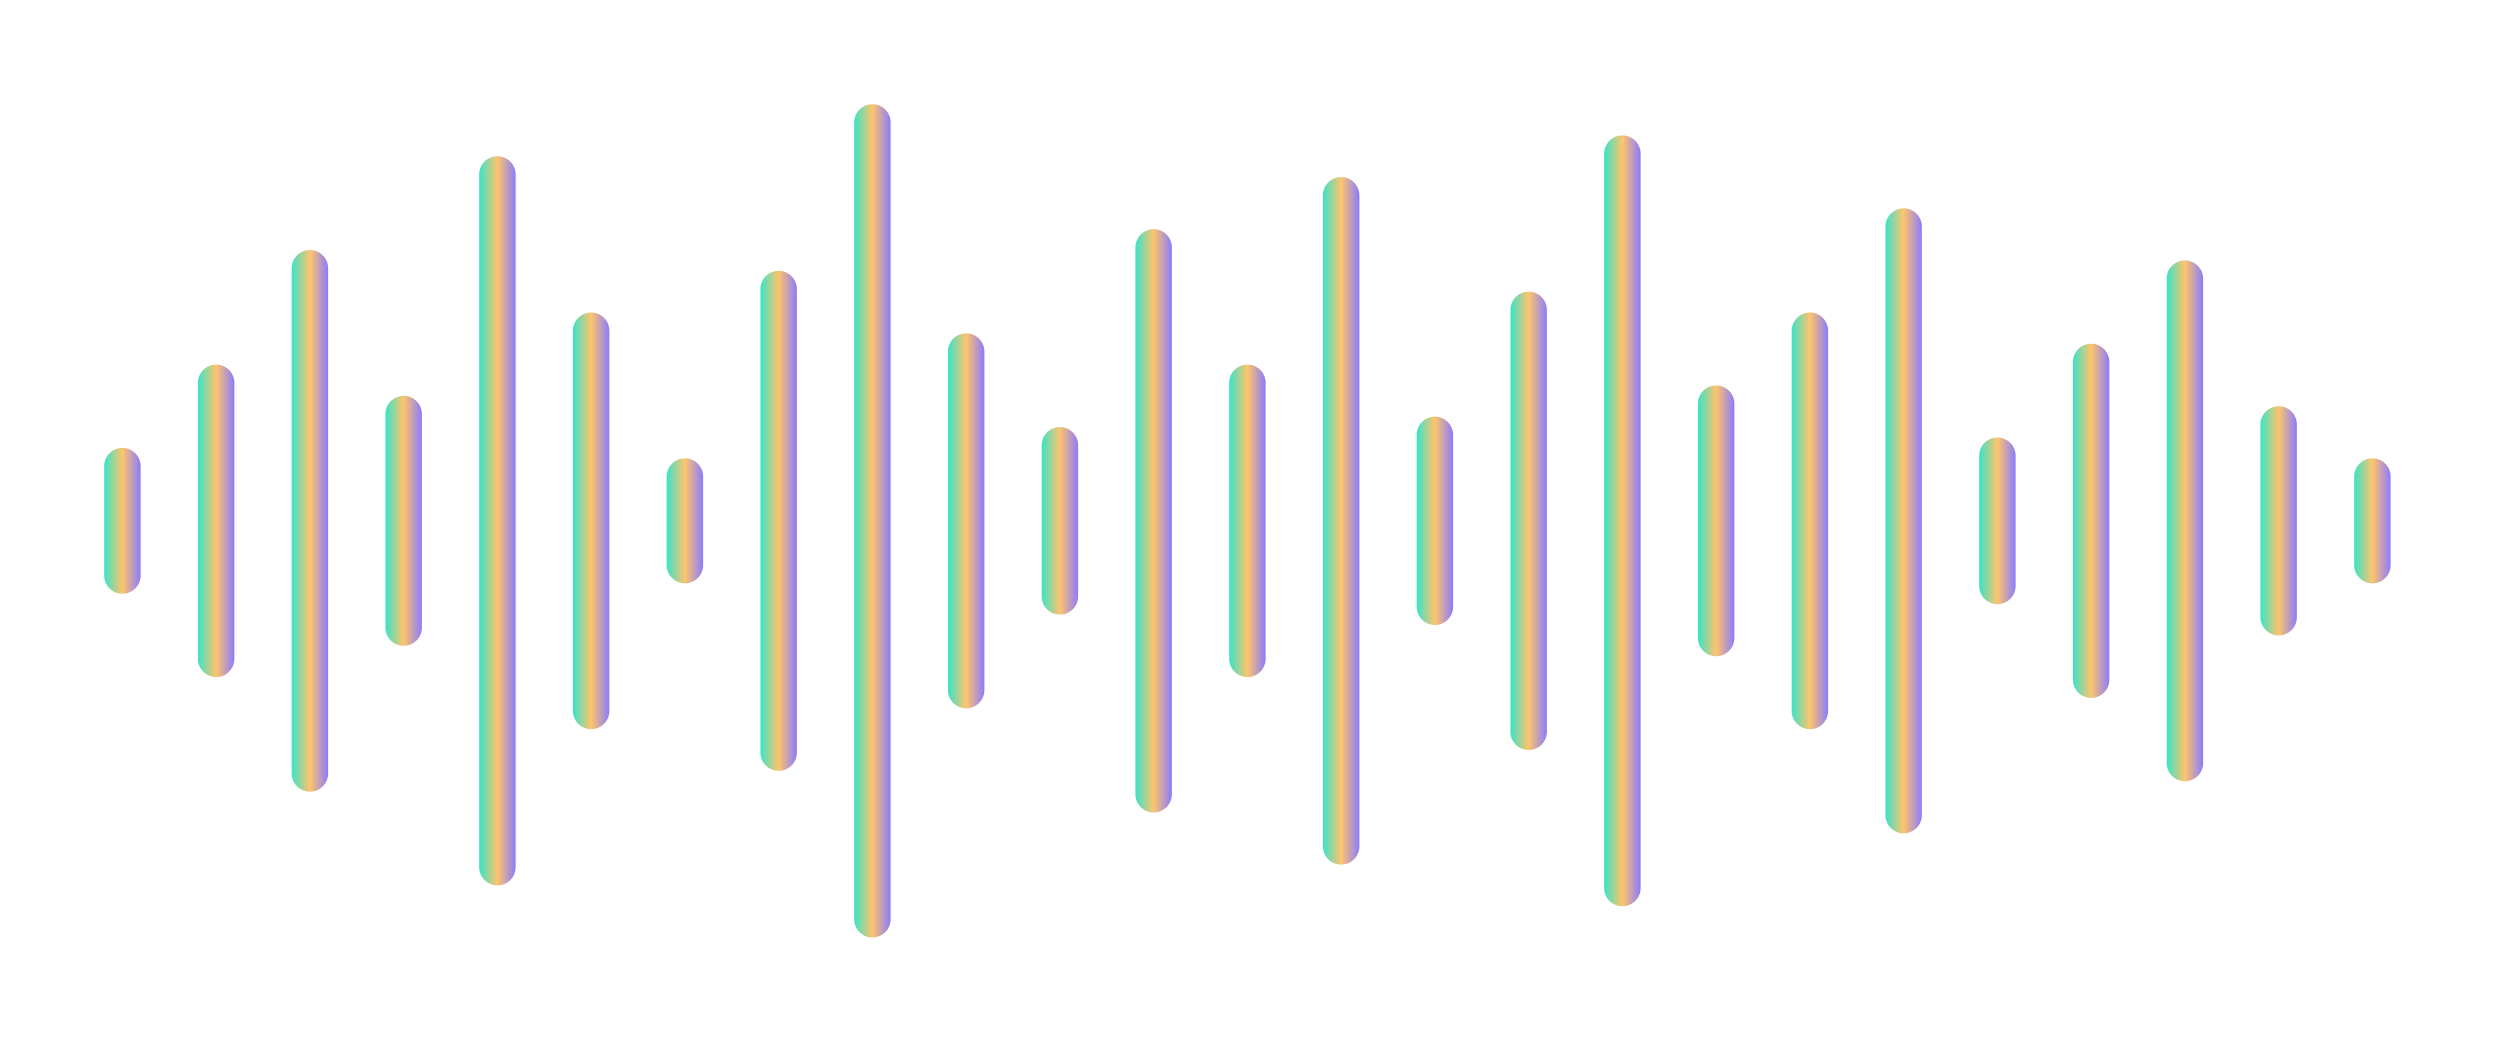
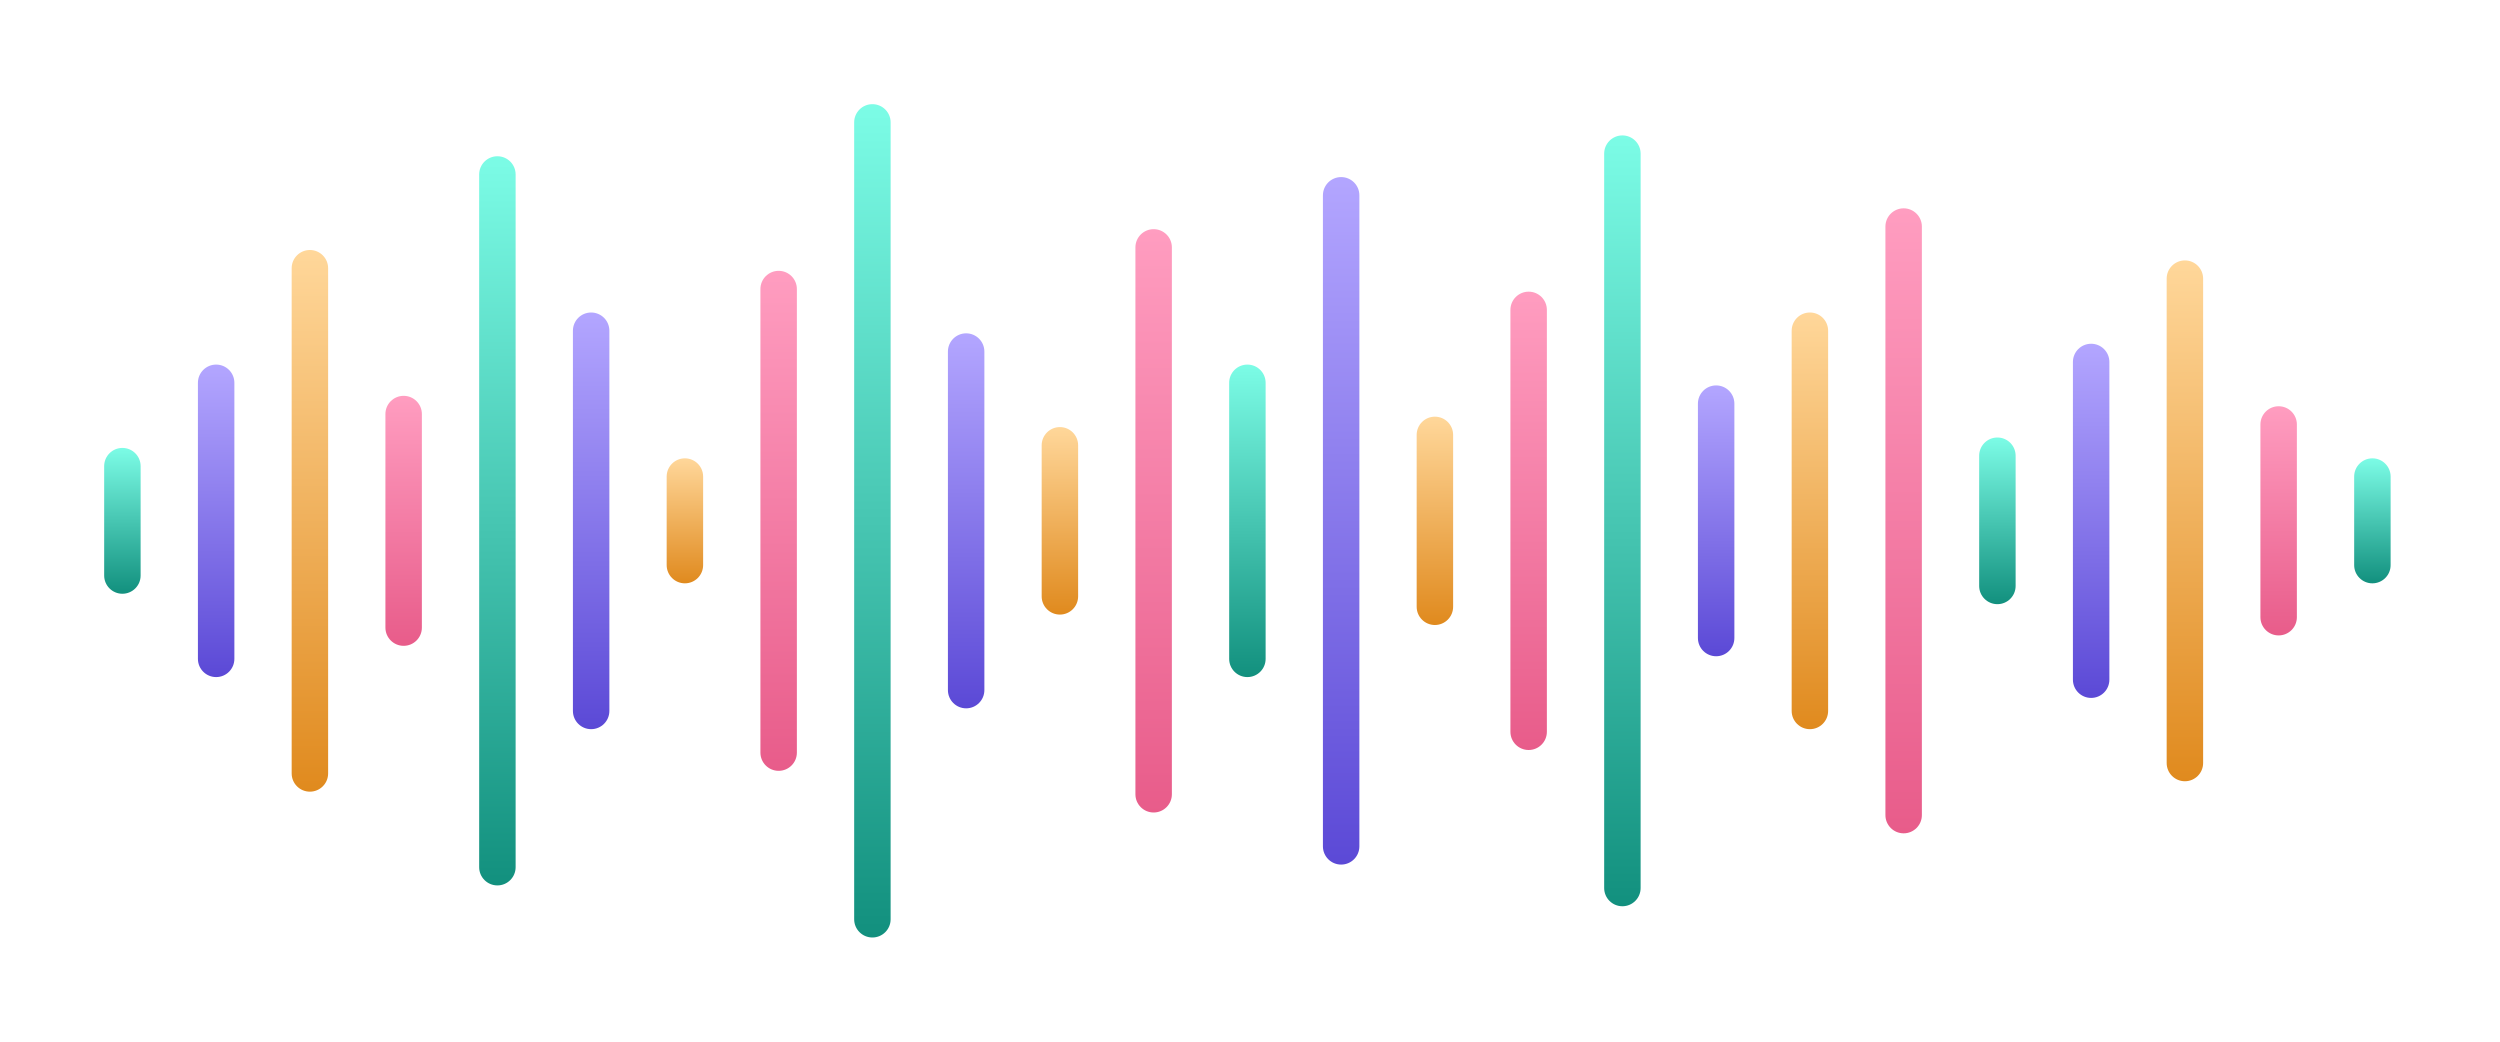
<svg xmlns="http://www.w3.org/2000/svg" viewBox="0 0 480 200" fill="none" role="img" aria-label="Voice agent waveform">
  <defs>
-     <linearGradient id="vw-g" x1="0" y1="0" x2="1" y2="0">
-       <stop stop-color="#38E4C9" />
-       <stop offset=".5" stop-color="#FFC46B" />
-       <stop offset="1" stop-color="#8B7BFF" />
+     <linearGradient id="vw-aqua" x1="0" y1="0" x2="0" y2="1">
+       <stop stop-color="#7CFCE6" />
+       <stop offset="1" stop-color="#12907E" />
+     </linearGradient>
+     <linearGradient id="vw-violet" x1="0" y1="0" x2="0" y2="1">
+       <stop stop-color="#B3A6FF" />
+       <stop offset="1" stop-color="#5B49D6" />
+     </linearGradient>
+     <linearGradient id="vw-amber" x1="0" y1="0" x2="0" y2="1">
+       <stop stop-color="#FFD79A" />
+       <stop offset="1" stop-color="#E08A1E" />
+     </linearGradient>
+     <linearGradient id="vw-pink" x1="0" y1="0" x2="0" y2="1">
+       <stop stop-color="#FF9DC0" />
+       <stop offset="1" stop-color="#E85C8A" />
    </linearGradient>
  </defs>
-   <g fill="url(#vw-g)">
-     <rect x="20" y="86" width="7" height="28" rx="3.5" />
-     <rect x="38" y="70" width="7" height="60" rx="3.5" />
-     <rect x="56" y="48" width="7" height="104" rx="3.5" />
-     <rect x="74" y="76" width="7" height="48" rx="3.5" />
-     <rect x="92" y="30" width="7" height="140" rx="3.5" />
-     <rect x="110" y="60" width="7" height="80" rx="3.5" />
-     <rect x="128" y="88" width="7" height="24" rx="3.5" />
-     <rect x="146" y="52" width="7" height="96" rx="3.5" />
-     <rect x="164" y="20" width="7" height="160" rx="3.5" />
-     <rect x="182" y="64" width="7" height="72" rx="3.5" />
-     <rect x="200" y="82" width="7" height="36" rx="3.5" />
-     <rect x="218" y="44" width="7" height="112" rx="3.5" />
-     <rect x="236" y="70" width="7" height="60" rx="3.5" />
-     <rect x="254" y="34" width="7" height="132" rx="3.5" />
-     <rect x="272" y="80" width="7" height="40" rx="3.5" />
-     <rect x="290" y="56" width="7" height="88" rx="3.5" />
-     <rect x="308" y="26" width="7" height="148" rx="3.5" />
-     <rect x="326" y="74" width="7" height="52" rx="3.5" />
-     <rect x="344" y="60" width="7" height="80" rx="3.5" />
-     <rect x="362" y="40" width="7" height="120" rx="3.5" />
-     <rect x="380" y="84" width="7" height="32" rx="3.5" />
-     <rect x="398" y="66" width="7" height="68" rx="3.5" />
-     <rect x="416" y="50" width="7" height="100" rx="3.5" />
-     <rect x="434" y="78" width="7" height="44" rx="3.5" />
-     <rect x="452" y="88" width="7" height="24" rx="3.5" />
+   <g>
+     <rect x="20" y="86" width="7" height="28" rx="3.5" fill="url(#vw-aqua)" />
+     <rect x="38" y="70" width="7" height="60" rx="3.5" fill="url(#vw-violet)" />
+     <rect x="56" y="48" width="7" height="104" rx="3.5" fill="url(#vw-amber)" />
+     <rect x="74" y="76" width="7" height="48" rx="3.5" fill="url(#vw-pink)" />
+     <rect x="92" y="30" width="7" height="140" rx="3.5" fill="url(#vw-aqua)" />
+     <rect x="110" y="60" width="7" height="80" rx="3.5" fill="url(#vw-violet)" />
+     <rect x="128" y="88" width="7" height="24" rx="3.5" fill="url(#vw-amber)" />
+     <rect x="146" y="52" width="7" height="96" rx="3.5" fill="url(#vw-pink)" />
+     <rect x="164" y="20" width="7" height="160" rx="3.5" fill="url(#vw-aqua)" />
+     <rect x="182" y="64" width="7" height="72" rx="3.5" fill="url(#vw-violet)" />
+     <rect x="200" y="82" width="7" height="36" rx="3.5" fill="url(#vw-amber)" />
+     <rect x="218" y="44" width="7" height="112" rx="3.5" fill="url(#vw-pink)" />
+     <rect x="236" y="70" width="7" height="60" rx="3.5" fill="url(#vw-aqua)" />
+     <rect x="254" y="34" width="7" height="132" rx="3.5" fill="url(#vw-violet)" />
+     <rect x="272" y="80" width="7" height="40" rx="3.5" fill="url(#vw-amber)" />
+     <rect x="290" y="56" width="7" height="88" rx="3.5" fill="url(#vw-pink)" />
+     <rect x="308" y="26" width="7" height="148" rx="3.5" fill="url(#vw-aqua)" />
+     <rect x="326" y="74" width="7" height="52" rx="3.5" fill="url(#vw-violet)" />
+     <rect x="344" y="60" width="7" height="80" rx="3.5" fill="url(#vw-amber)" />
+     <rect x="362" y="40" width="7" height="120" rx="3.5" fill="url(#vw-pink)" />
+     <rect x="380" y="84" width="7" height="32" rx="3.5" fill="url(#vw-aqua)" />
+     <rect x="398" y="66" width="7" height="68" rx="3.5" fill="url(#vw-violet)" />
+     <rect x="416" y="50" width="7" height="100" rx="3.5" fill="url(#vw-amber)" />
+     <rect x="434" y="78" width="7" height="44" rx="3.5" fill="url(#vw-pink)" />
+     <rect x="452" y="88" width="7" height="24" rx="3.5" fill="url(#vw-aqua)" />
  </g>
</svg>
